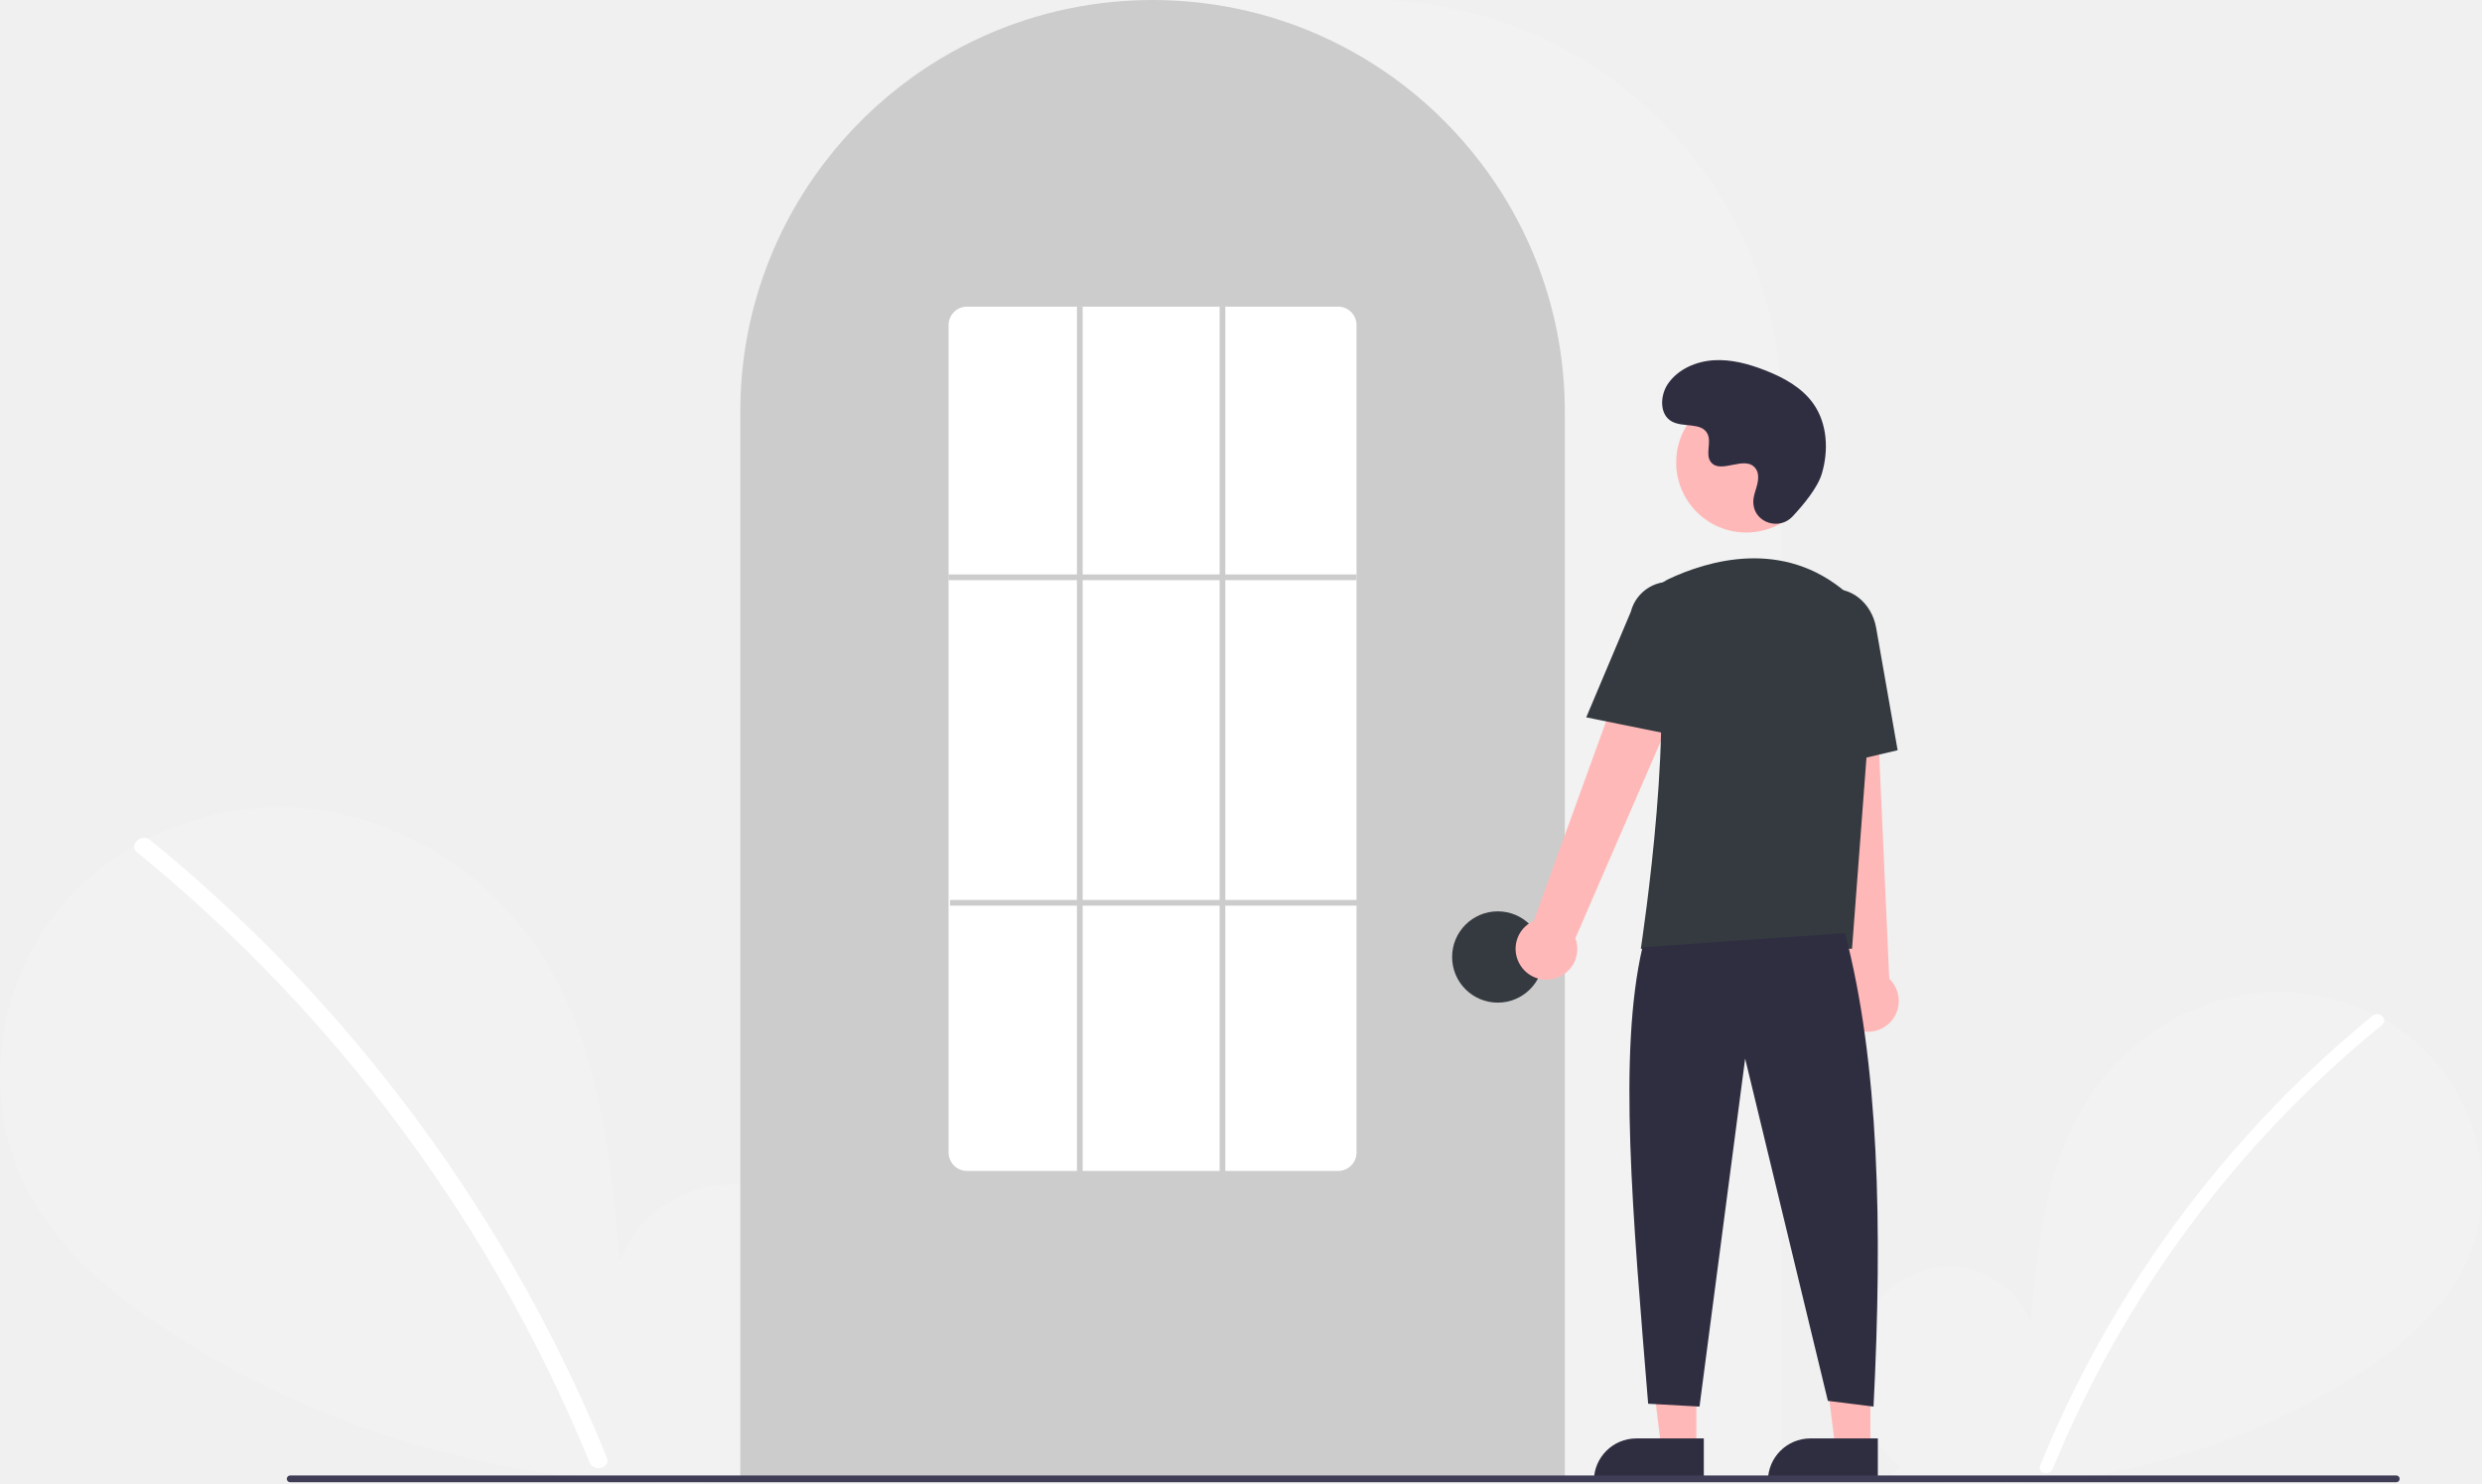
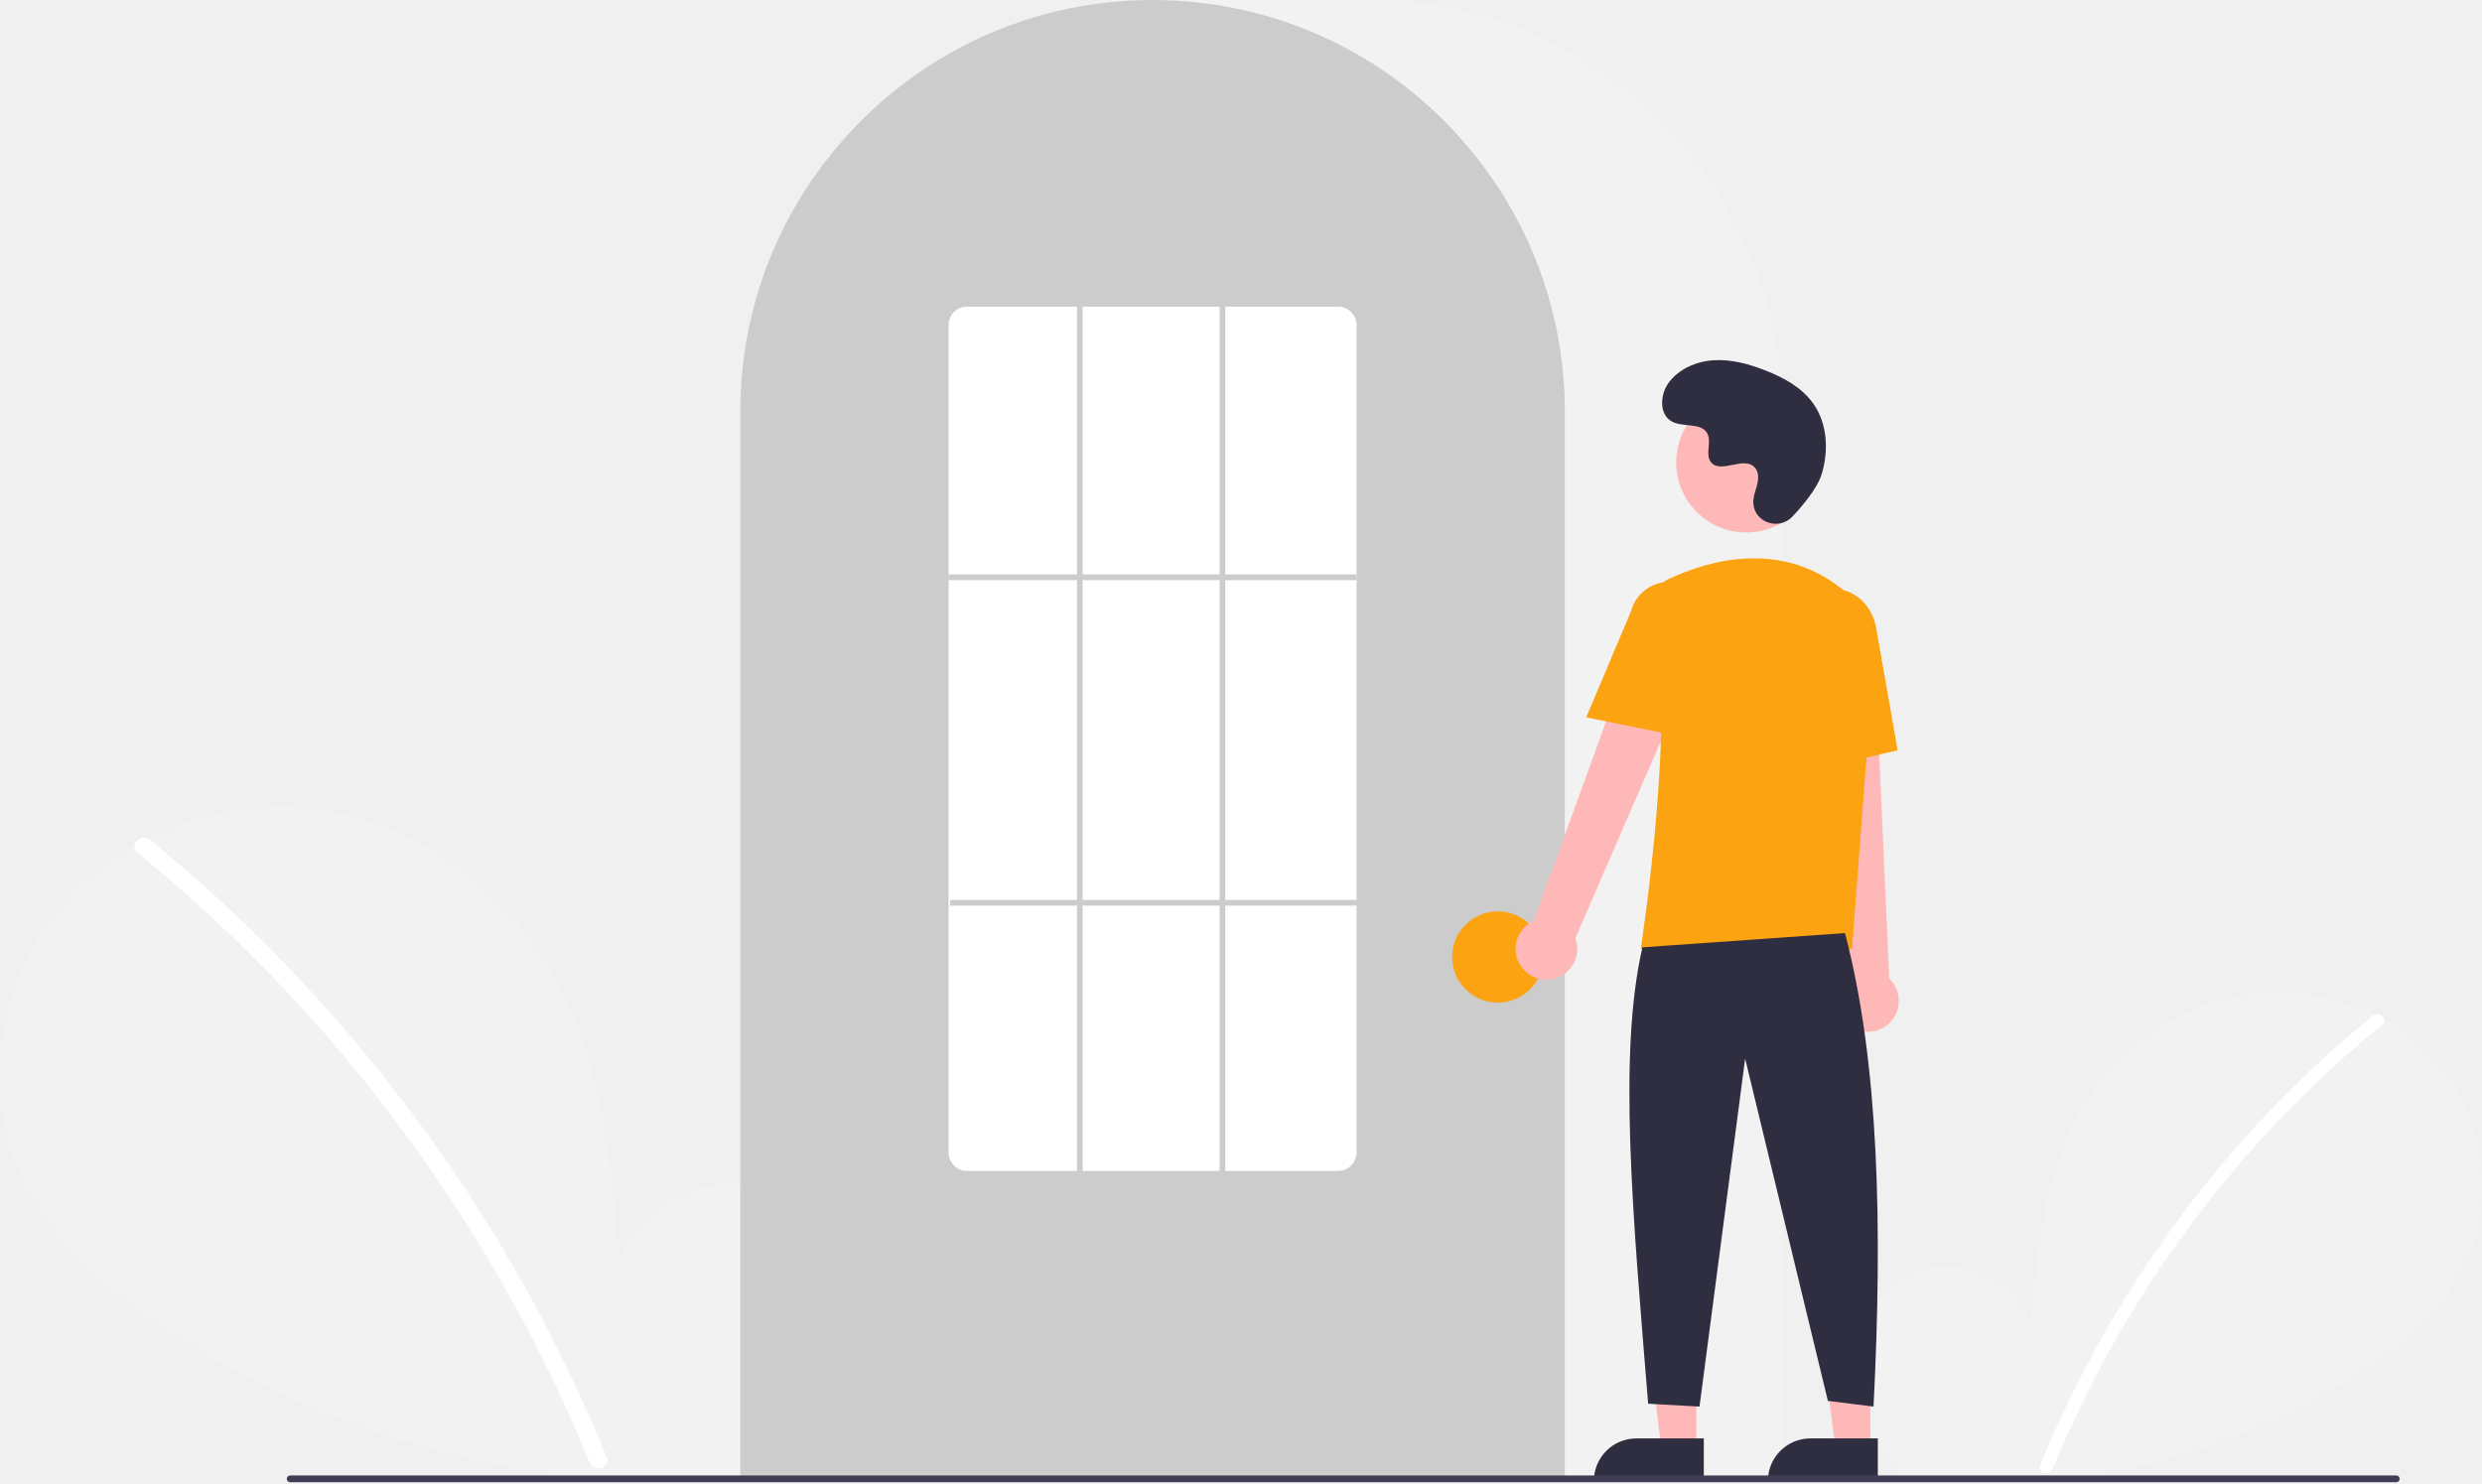
<svg xmlns="http://www.w3.org/2000/svg" data-name="Layer 1" width="870" height="520.139" viewBox="0 0 870 520.139">
  <path d="M831.092,704.187c-11.138-9.412-17.904-24.28-16.13-38.754s12.764-27.78,27.018-30.854,30.504,5.435,34.834,19.359c2.383-26.846,5.129-54.818,19.402-77.68,12.924-20.701,35.309-35.514,59.569-38.164s49.803,7.359,64.933,26.507,18.835,46.985,8.238,68.969c-7.806,16.195-22.188,28.247-37.257,38.052a240.452,240.452,0,0,1-164.454,35.977Z" transform="translate(-165 -189.9307)" fill="#f2f2f2" />
  <path d="M996.728,546.01a393.414,393.414,0,0,0-54.826,54.442,394.561,394.561,0,0,0-61.752,103.194c-1.112,2.725,3.313,3.911,4.412,1.216A392.342,392.342,0,0,1,999.963,549.245c2.284-1.86-.97-5.08-3.236-3.236Z" transform="translate(-165 -189.9307)" fill="#fff" />
  <path d="M445.067,701.63c15.299-12.927,24.591-33.348,22.154-53.228s-17.531-38.156-37.11-42.377-41.897,7.464-47.844,26.59c-3.273-36.873-7.044-75.292-26.648-106.693-17.751-28.433-48.497-48.778-81.818-52.418s-68.404,10.107-89.185,36.407-25.869,64.535-11.315,94.729c10.722,22.243,30.475,38.797,51.172,52.264,66.03,42.965,147.939,60.884,225.877,49.415" transform="translate(-165 -189.9307)" fill="#f2f2f2" />
  <path d="M217.567,484.373a540.355,540.355,0,0,1,75.304,74.777A548.076,548.076,0,0,1,352.257,647.04a545.835,545.835,0,0,1,25.43,53.846c1.527,3.743-4.55,5.372-6.06,1.671a536.36,536.36,0,0,0-49.009-92.727A539.734,539.734,0,0,0,256.889,528.632a538.441,538.441,0,0,0-43.766-39.815c-3.138-2.555,1.332-6.978,4.444-4.444Z" transform="translate(-165 -189.9307)" fill="#fff" />
  <path d="M789.5,708.931h-365v-374.5c0-79.678,64.822-144.5,144.5-144.5h76c79.677,0,144.5,64.822,144.5,144.5Z" transform="translate(-165 -189.9307)" fill="#f2f2f2" />
  <path d="M713.5,708.931h-289v-374.5a143.382,143.382,0,0,1,27.596-84.944c.664-.905,1.326-1.798,2.009-2.681a144.466,144.466,0,0,1,30.754-29.851c.66-.48,1.322-.952,1.994-1.423a144.16,144.16,0,0,1,31.472-16.459c.661-.25,1.334-.501,2.007-.742a144.02,144.02,0,0,1,31.108-7.336c.658-.09,1.333-.16,2.008-.23a146.288,146.288,0,0,1,31.105,0c.673.07,1.349.141,2.014.231a143.995,143.995,0,0,1,31.1,7.335c.673.241,1.346.492,2.009.743a143.799,143.799,0,0,1,31.106,16.216c.672.461,1.344.933,2.006,1.405a145.987,145.987,0,0,1,18.384,15.564,144.305,144.305,0,0,1,12.724,14.551c.681.88,1.343,1.773,2.005,2.677A143.382,143.382,0,0,1,713.5,334.431Z" transform="translate(-165 -189.9307)" fill="#ccc" />
-   <circle cx="525" cy="335.5" r="16" fill="#343a40" />
+   <circle cx="525" cy="335.5" r="16" fill="#fca311" />
  <polygon points="594.599 507.783 582.339 507.783 576.506 460.495 594.601 460.496 594.599 507.783" fill="#ffb8b8" />
  <path d="M573.582,504.28h23.644a0,0,0,0,1,0,0v14.887a0,0,0,0,1,0,0H558.695a0,0,0,0,1,0,0v0a14.887,14.887,0,0,1,14.887-14.887Z" fill="#2f2e41" />
  <polygon points="655.599 507.783 643.339 507.783 637.506 460.495 655.601 460.496 655.599 507.783" fill="#ffb8b8" />
  <path d="M634.582,504.28h23.644a0,0,0,0,1,0,0v14.887a0,0,0,0,1,0,0H619.695a0,0,0,0,1,0,0v0a14.887,14.887,0,0,1,14.887-14.887Z" fill="#2f2e41" />
  <path d="M698.098,528.6a10.743,10.743,0,0,1,4.511-15.843l41.676-114.867L764.791,409.082,717.206,518.853a10.801,10.801,0,0,1-19.109,9.748Z" transform="translate(-165 -189.9307)" fill="#ffb8b8" />
  <path d="M814.336,550.184a10.743,10.743,0,0,1-2.893-16.217L798.533,412.458l23.338,1.066L827.236,533.045a10.801,10.801,0,0,1-12.9,17.139Z" transform="translate(-165 -189.9307)" fill="#ffb8b8" />
  <circle cx="612.106" cy="162.123" r="24.561" fill="#ffb8b8" />
-   <path d="M814.18,522.549H740.133l.089-.576c.133-.861,13.197-86.439,3.562-114.436a11.813,11.813,0,0,1,6.069-14.584h0c13.772-6.485,40.208-14.471,62.52,4.909a28.234,28.234,0,0,1,9.459,23.396Z" transform="translate(-165 -189.9307)" fill="#343a40" />
-   <path d="M754.354,448.181,721.018,441.418l15.626-37.03a13.997,13.997,0,0,1,27.106,6.998Z" transform="translate(-165 -189.9307)" fill="#343a40" />
-   <path d="M797.05,460.739l-2.004-45.941c-1.52-8.636,3.424-16.8,11.027-18.135,7.605-1.33,15.032,4.66,16.558,13.36l7.533,42.928Z" transform="translate(-165 -189.9307)" fill="#343a40" />
+   <path d="M814.18,522.549H740.133l.089-.576c.133-.861,13.197-86.439,3.562-114.436a11.813,11.813,0,0,1,6.069-14.584h0c13.772-6.485,40.208-14.471,62.52,4.909a28.234,28.234,0,0,1,9.459,23.396Z" transform="translate(-165 -189.9307)" fill="#fca311" />
+   <path d="M754.354,448.181,721.018,441.418l15.626-37.03a13.997,13.997,0,0,1,27.106,6.998Z" transform="translate(-165 -189.9307)" fill="#fca311" />
+   <path d="M797.05,460.739l-2.004-45.941c-1.52-8.636,3.424-16.8,11.027-18.135,7.605-1.33,15.032,4.66,16.558,13.36l7.533,42.928Z" transform="translate(-165 -189.9307)" fill="#fca311" />
  <path d="M811.716,517.049c11.915,45.377,13.214,103.069,10,166l-16-2-29-120-16,122-18-1c-5.377-66.03-10.613-122.715-2-160Z" transform="translate(-165 -189.9307)" fill="#2f2e41" />
  <path d="M793.289,371.035c-4.582,4.881-13.091,2.261-13.688-4.407a8.055,8.055,0,0,1,.01-1.556c.308-2.954,2.015-5.635,1.606-8.754a4.59,4.59,0,0,0-.84-2.149c-3.651-4.889-12.222,2.187-15.668-2.239-2.113-2.714.371-6.987-1.251-10.021-2.14-4.004-8.479-2.029-12.454-4.221-4.423-2.439-4.158-9.225-1.247-13.353,3.551-5.034,9.776-7.72,15.923-8.107s12.253,1.275,17.992,3.511c6.521,2.541,12.988,6.054,17.001,11.788,4.88,6.973,5.35,16.348,2.909,24.502C802.098,360.99,797.031,367.049,793.289,371.035Z" transform="translate(-165 -189.9307)" fill="#2f2e41" />
  <path d="M1004.982,709.574h-738.294a1.191,1.191,0,0,1,0-2.381h738.294a1.191,1.191,0,0,1,0,2.381Z" transform="translate(-165 -189.9307)" fill="#3f3d56" />
  <path d="M634,600.431H504a6.465,6.465,0,0,1-6.5-6.415V303.846a6.465,6.465,0,0,1,6.5-6.415H634a6.465,6.465,0,0,1,6.5,6.415V594.015A6.465,6.465,0,0,1,634,600.431Z" transform="translate(-165 -189.9307)" fill="#fff" />
  <rect x="332.5" y="201.39" width="143" height="2" fill="#ccc" />
  <rect x="333" y="315.5" width="143" height="2" fill="#ccc" />
  <rect x="377.5" y="107.5" width="2" height="304" fill="#ccc" />
  <rect x="427.5" y="107.5" width="2" height="304" fill="#ccc" />
</svg>
